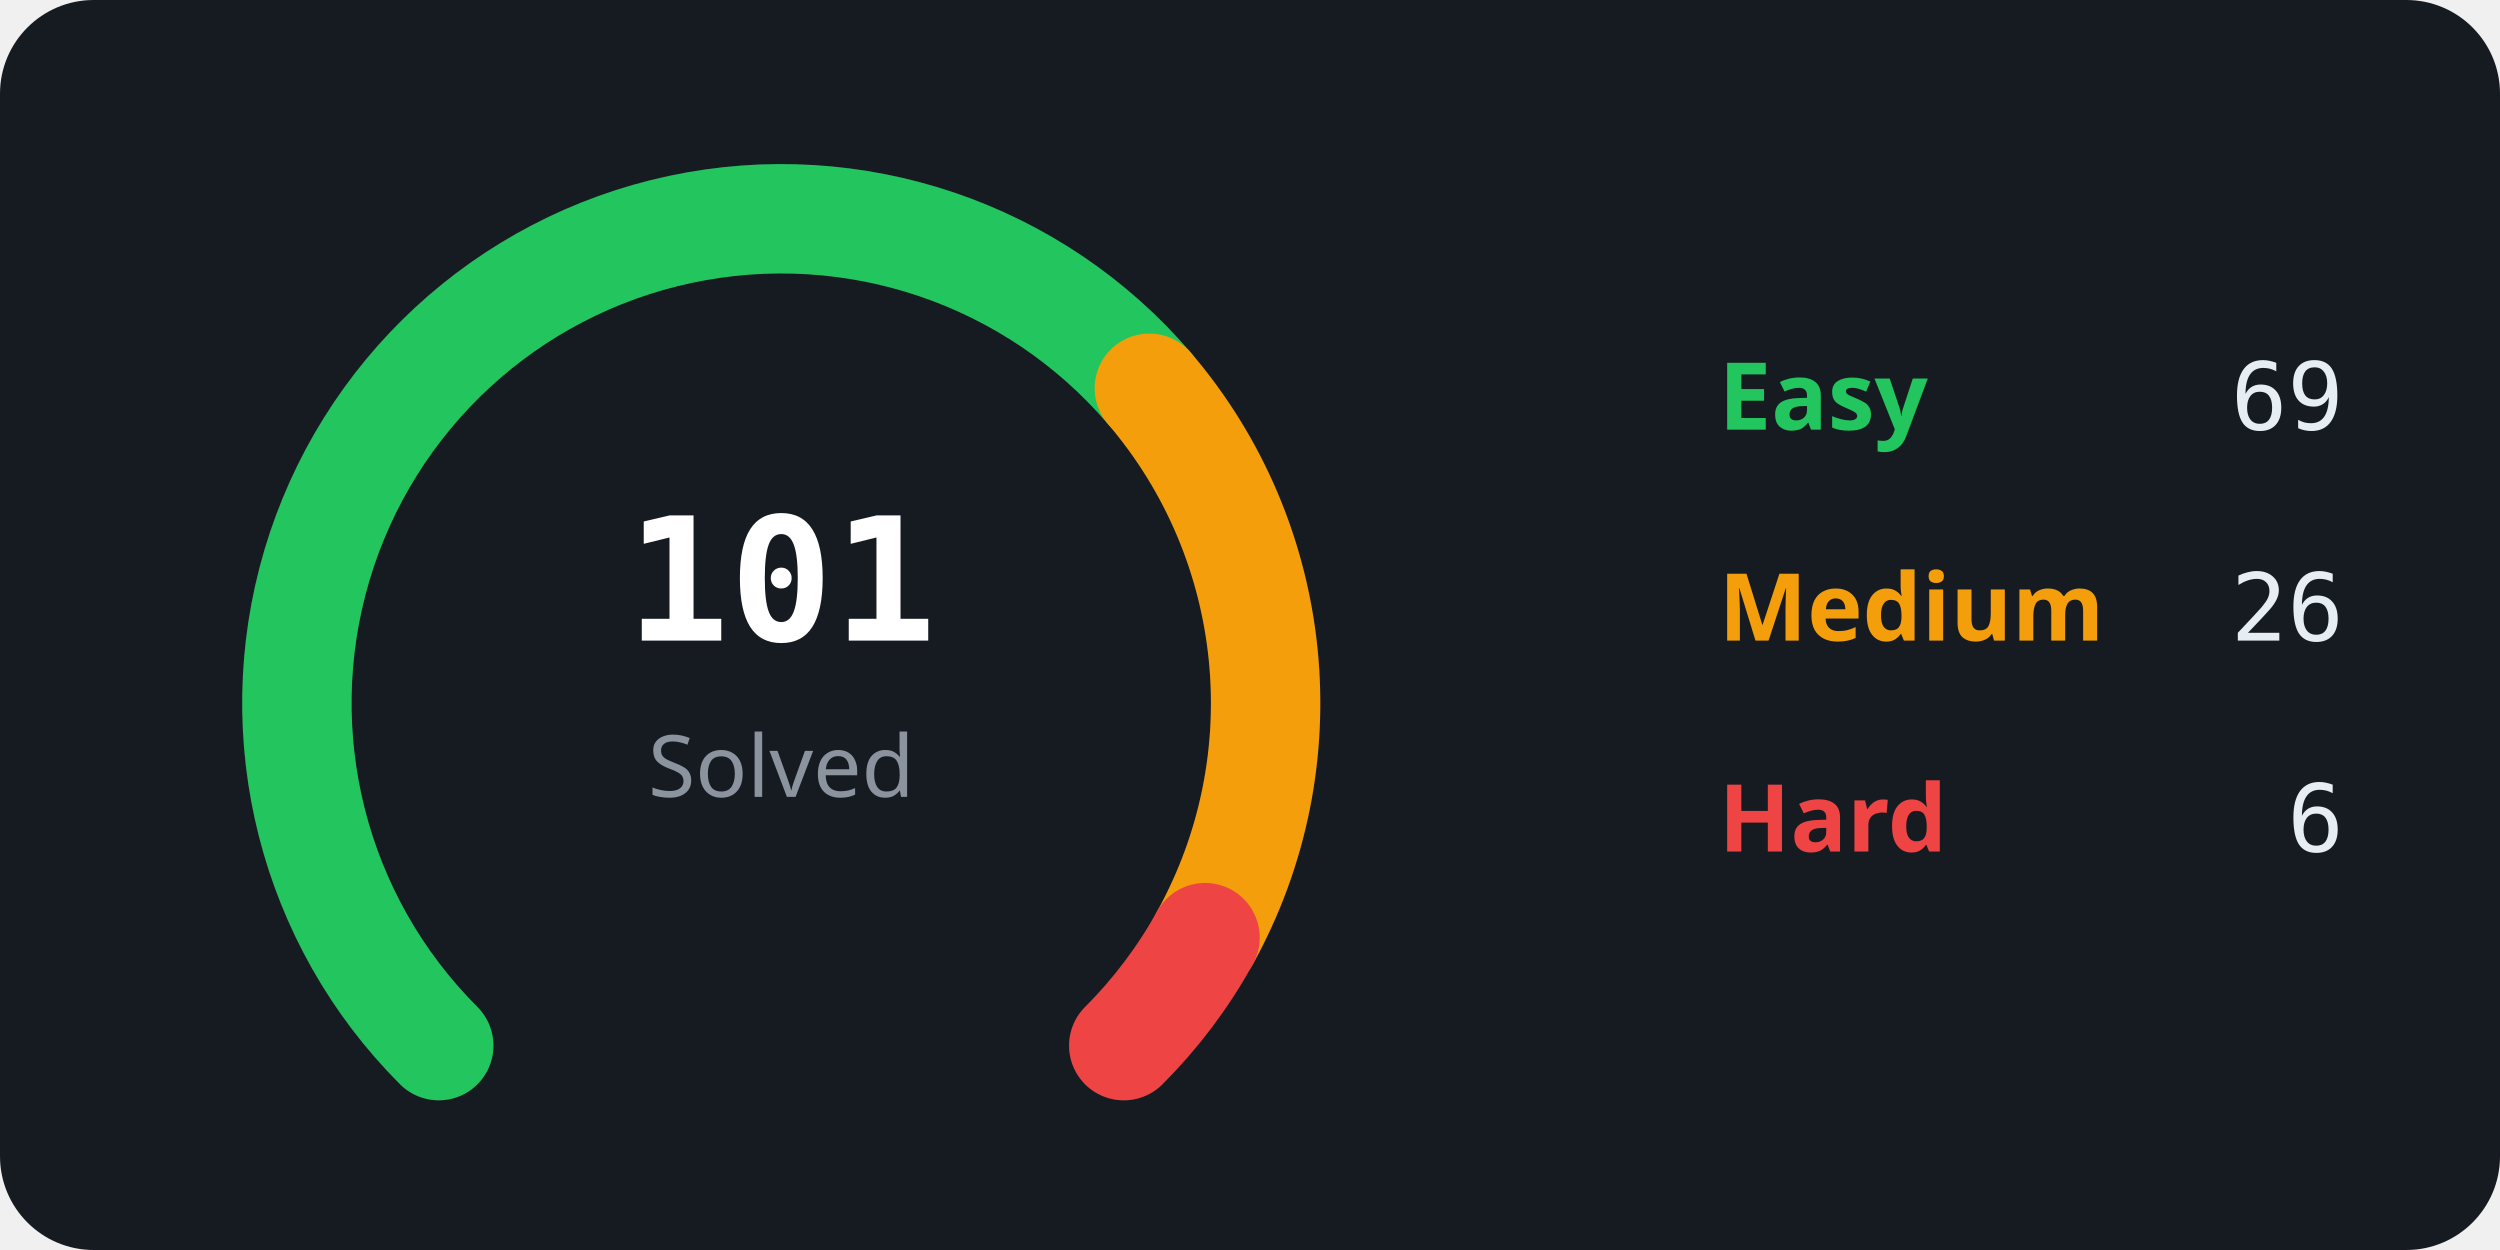
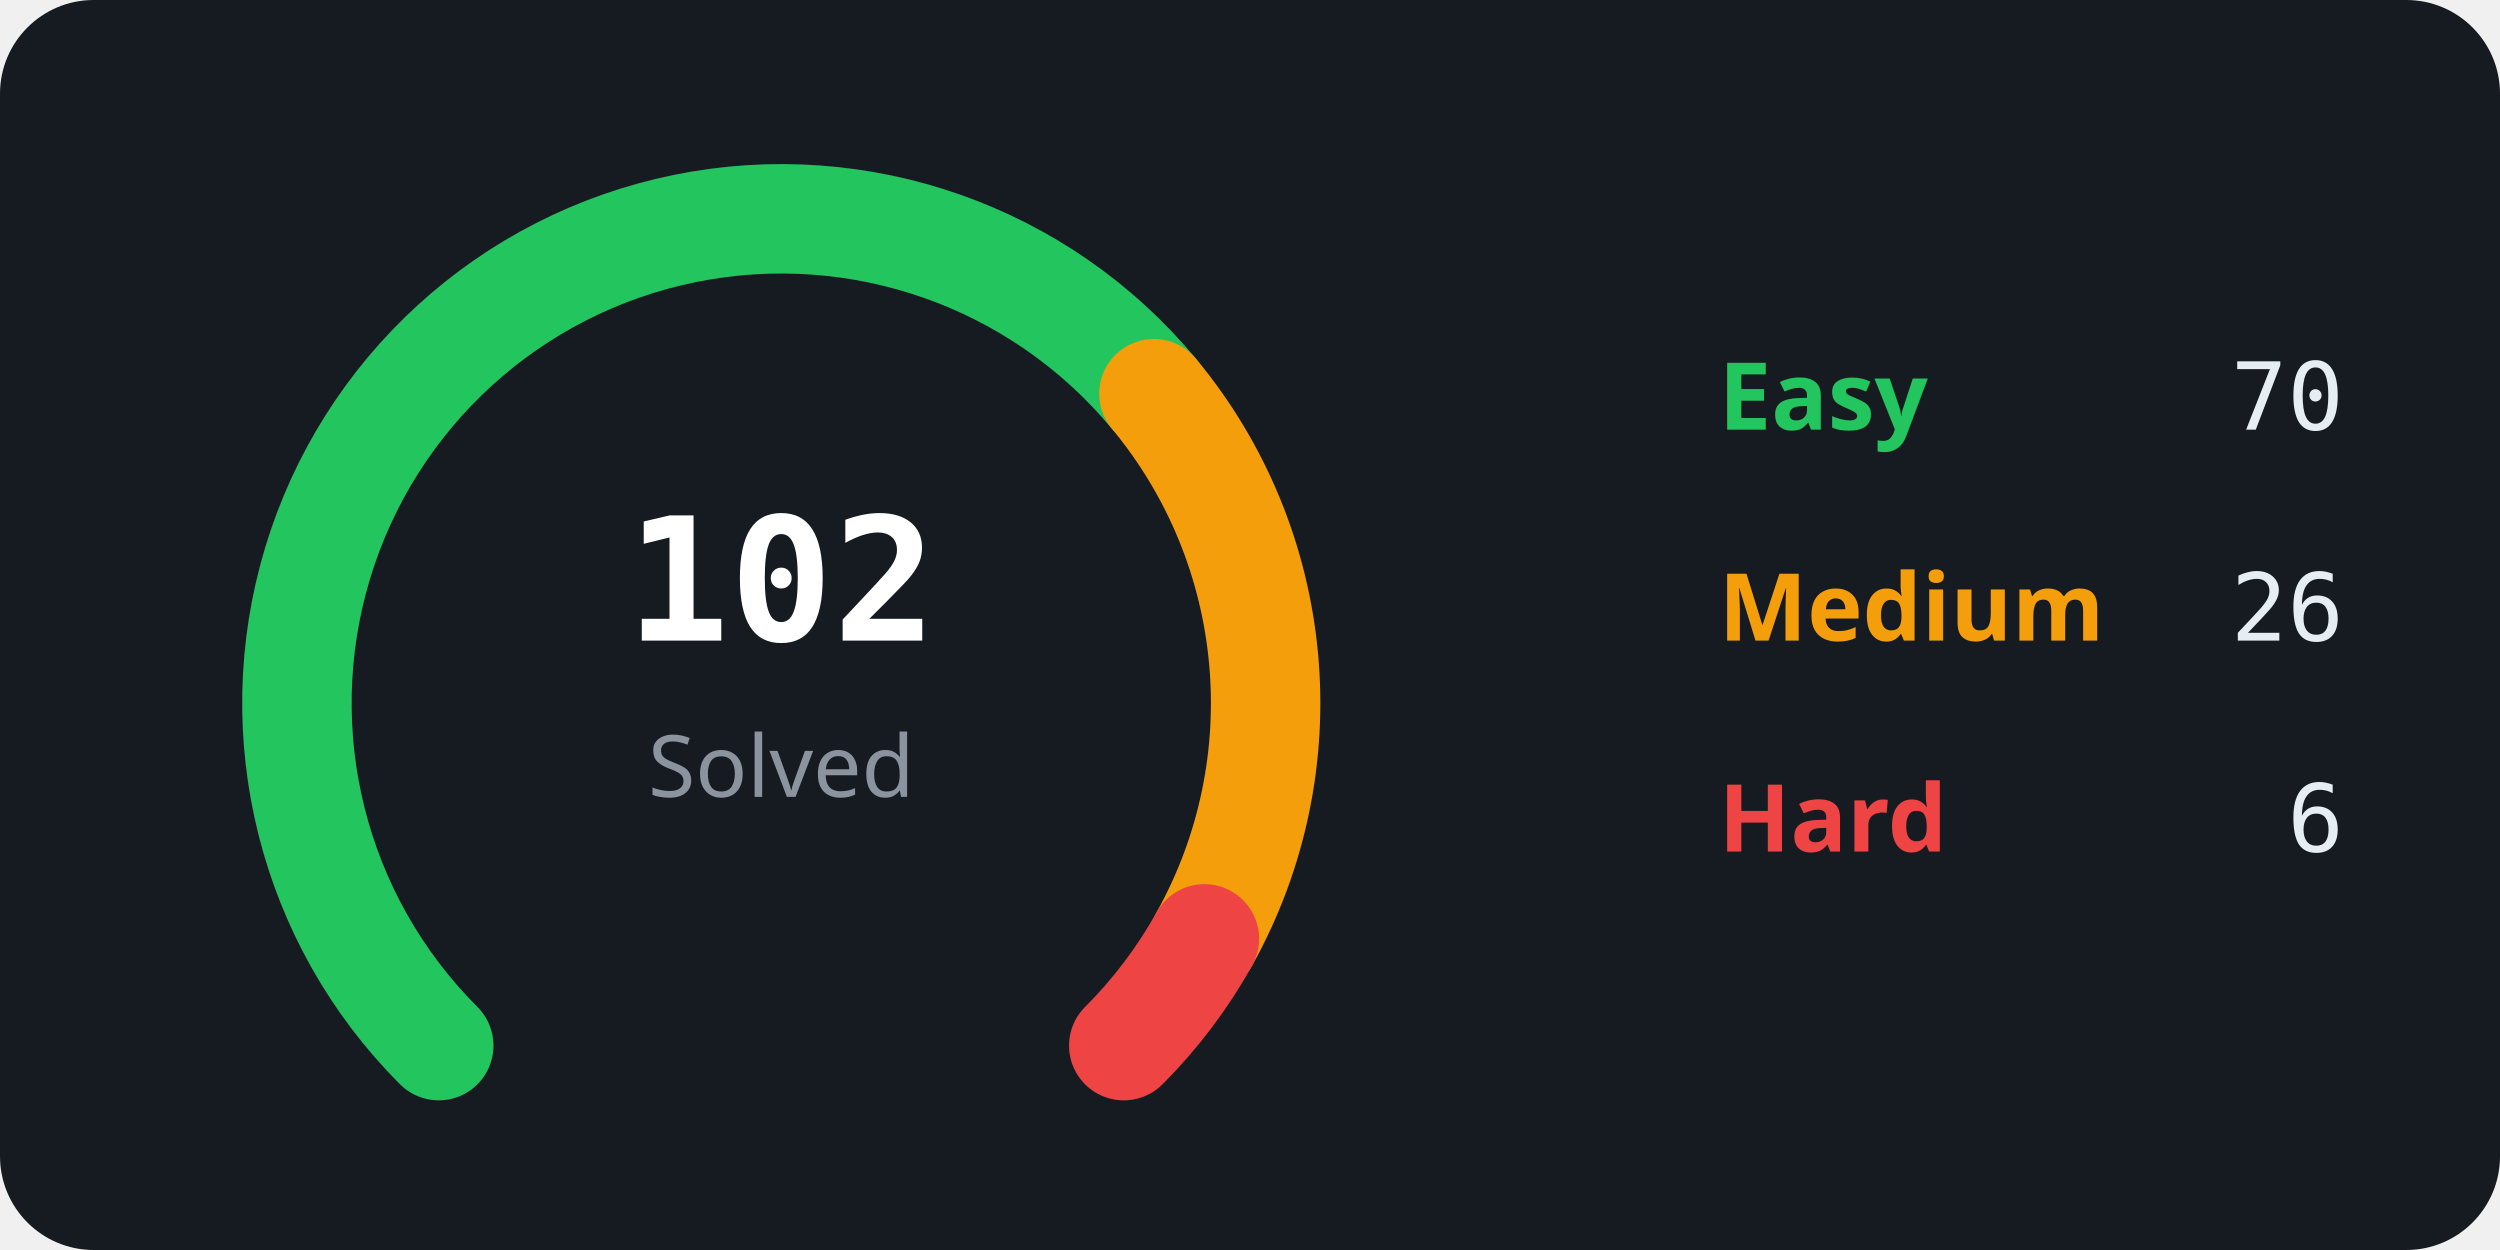
<svg xmlns="http://www.w3.org/2000/svg" width="320" height="160" viewBox="0 0 320 160">
  <rect width="320" height="160" rx="12" fill="#161b22" />
  <path d="M 56.159,133.841 A 62,62 0 1,1 143.841,133.841" stroke="#2d2d3d" stroke-width="14" fill="none" stroke-linecap="round" />
-   <path d="M 56.159,133.841 A 62,62 0 1,1 147.114,49.698" stroke="#22c55e" stroke-width="14" fill="none" stroke-linecap="round" />
-   <path d="M 147.114,49.698 A 62,62 0 0,1 154.247,120.021" stroke="#f59e0b" stroke-width="14" fill="none" stroke-linecap="round" />
-   <path d="M 154.247,120.021 A 62,62 0 0,1 143.841,133.841" stroke="#ef4444" stroke-width="14" fill="none" stroke-linecap="round" />
-   <text x="100" y="82" text-anchor="middle" fill="white" font-size="22" font-weight="bold" font-family="monospace">101</text>
+   <path d="M 56.159,133.841 A 62,62 0 1,1 147.699,50.391" stroke="#22c55e" stroke-width="14" fill="none" stroke-linecap="round" />
+   <path d="M 147.699,50.391 A 62,62 0 0,1 154.165,120.169" stroke="#f59e0b" stroke-width="14" fill="none" stroke-linecap="round" />
+   <path d="M 154.165,120.169 A 62,62 0 0,1 143.841,133.841" stroke="#ef4444" stroke-width="14" fill="none" stroke-linecap="round" />
+   <text x="100" y="82" text-anchor="middle" fill="white" font-size="22" font-weight="bold" font-family="monospace">102</text>
  <text x="100" y="102" text-anchor="middle" fill="#8b949e" font-size="11" font-family="sans-serif">Solved</text>
  <text x="220" y="55" fill="#22c55e" font-size="12" font-weight="bold" font-family="sans-serif">Easy</text>
-   <text x="300" y="55" fill="#e6edf3" font-size="12" font-family="monospace" text-anchor="end">69</text>
+   <text x="300" y="55" fill="#e6edf3" font-size="12" font-family="monospace" text-anchor="end">70</text>
  <text x="220" y="82" fill="#f59e0b" font-size="12" font-weight="bold" font-family="sans-serif">Medium</text>
  <text x="300" y="82" fill="#e6edf3" font-size="12" font-family="monospace" text-anchor="end">26</text>
  <text x="220" y="109" fill="#ef4444" font-size="12" font-weight="bold" font-family="sans-serif">Hard</text>
  <text x="300" y="109" fill="#e6edf3" font-size="12" font-family="monospace" text-anchor="end">6</text>
</svg>
